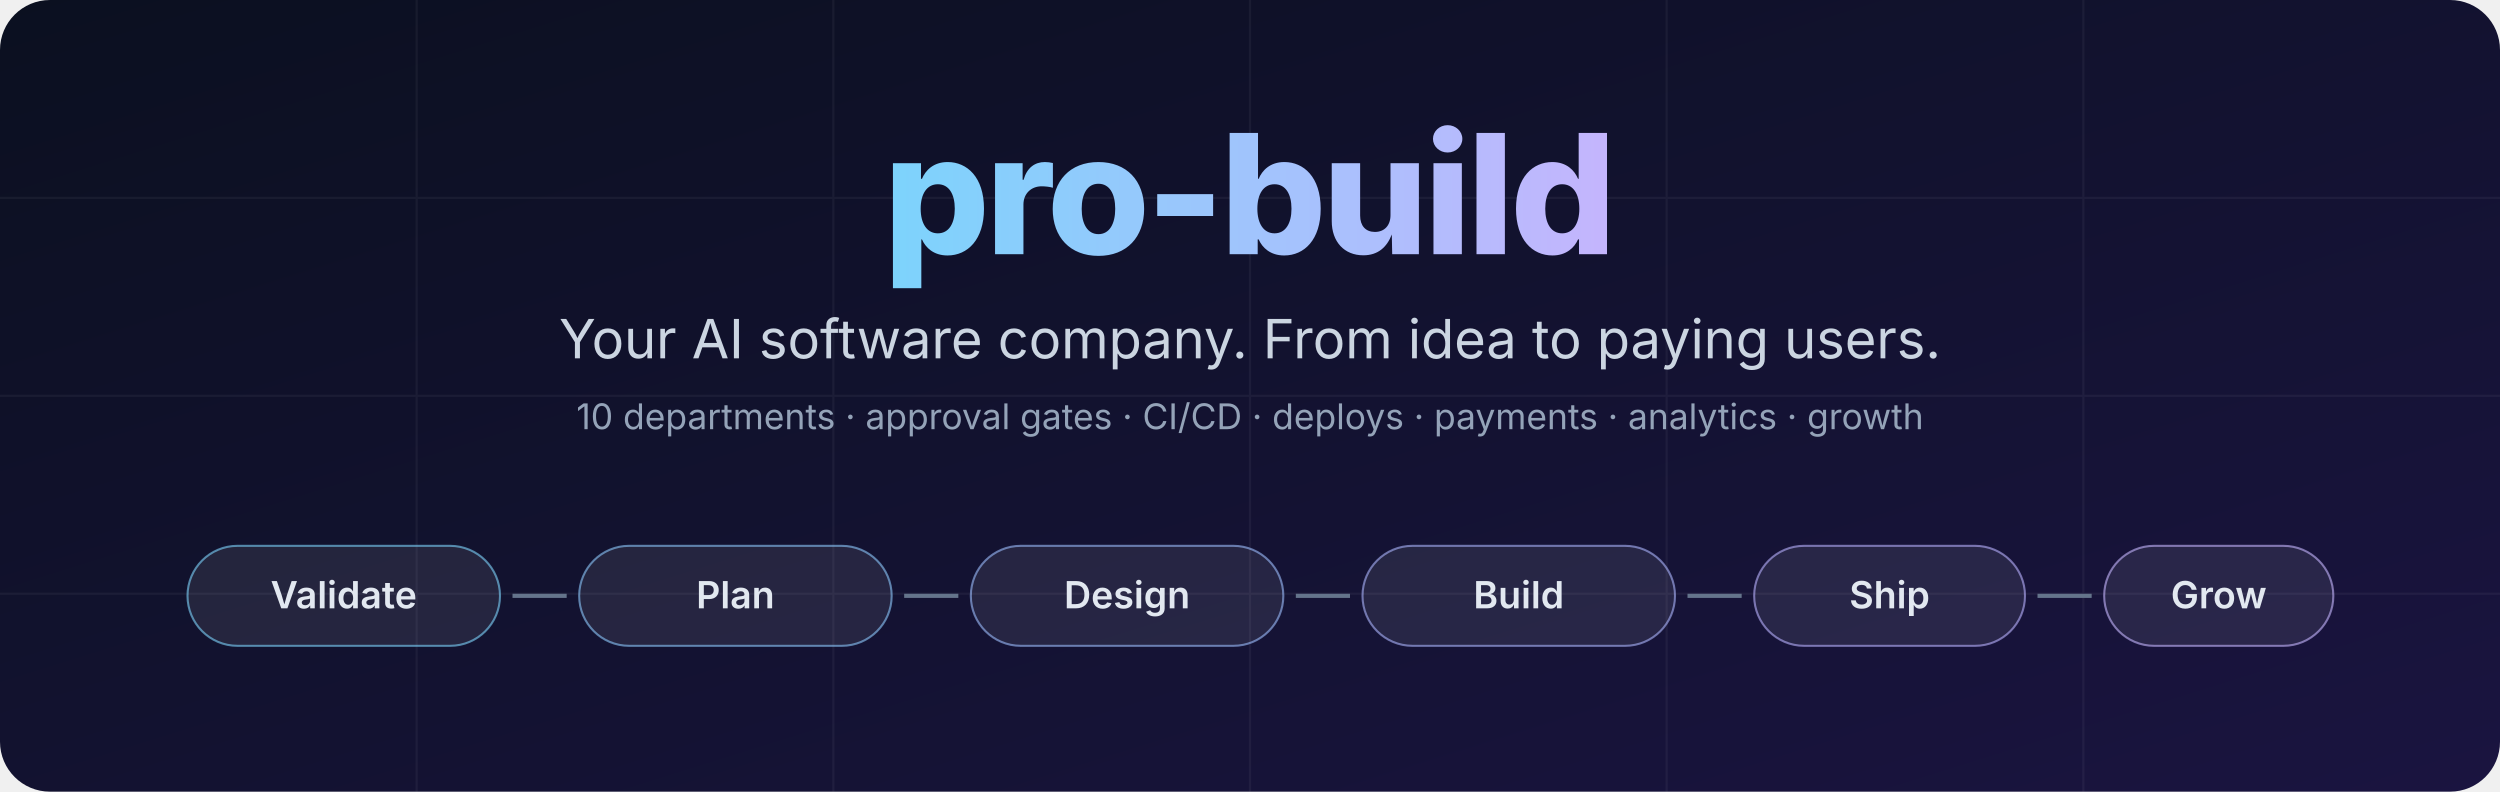
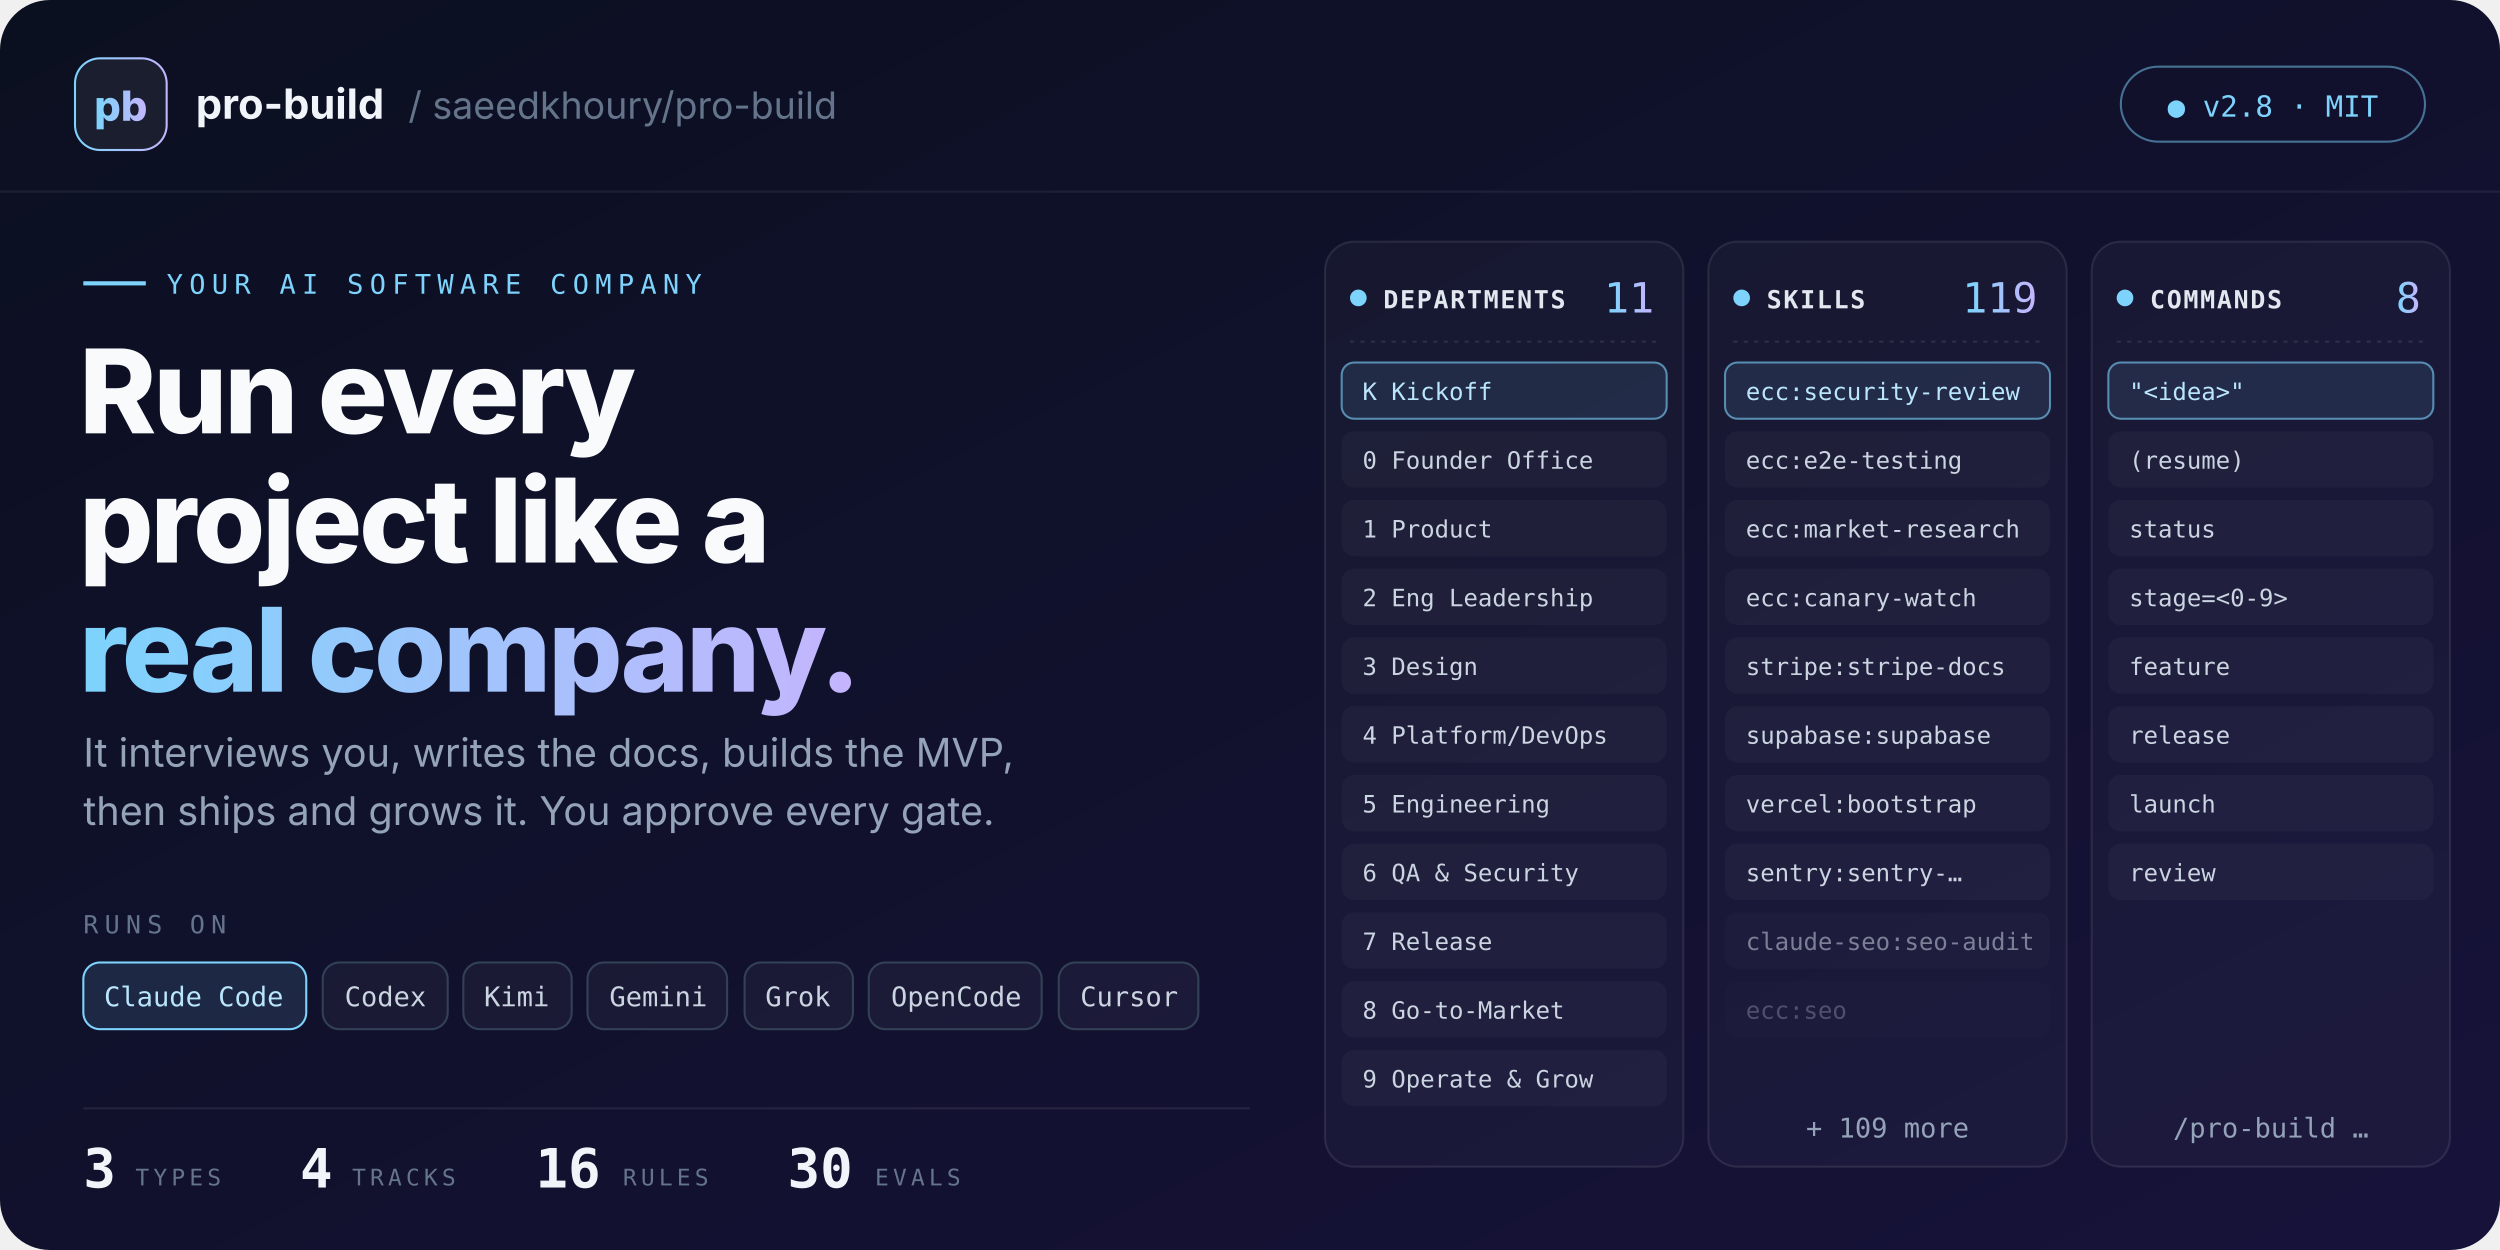
- <svg xmlns="http://www.w3.org/2000/svg" width="1200" height="380" viewBox="0 0 1200 380" role="img" aria-labelledby="t d">
+ <svg xmlns="http://www.w3.org/2000/svg" width="1200" height="600" viewBox="0 0 1200 600" role="img" aria-labelledby="t d">
  <defs>
    <linearGradient id="bg" x1="0" y1="0" x2="1" y2="1">
      <stop offset="0" stop-color="#0b1020" />
-       <stop offset="1" stop-color="#1a1440" />
+       <stop offset="1" stop-color="#17123a" />
    </linearGradient>
-     <linearGradient id="accent" x1="0" y1="0" x2="1" y2="0">
+     <linearGradient id="ac" x1="0" y1="0" x2="1" y2="0">
      <stop offset="0" stop-color="#7dd3fc" />
      <stop offset="1" stop-color="#c4b5fd" />
    </linearGradient>
  </defs>
-   <rect width="1200" height="380" rx="24" fill="url(#bg)" />
-   <g fill="none" stroke="#ffffff" stroke-opacity="0.05">
-     <path d="M0 95H1200M0 190H1200M0 285H1200M200 0V380M400 0V380M600 0V380M800 0V380M1000 0V380" />
+   <rect width="1200" height="600" rx="24" fill="url(#bg)" />
+   <rect x="36" y="28" width="44" height="44" rx="12" fill="#ffffff" fill-opacity="0.06" stroke="url(#ac)" />
+   <text x="58" y="58" text-anchor="middle" font-family="Inter, -apple-system, Segoe UI, Helvetica, Arial, sans-serif" font-size="20" font-weight="800" fill="url(#ac)">pb</text>
+   <text x="94" y="57" font-family="Inter, -apple-system, Segoe UI, Helvetica, Arial, sans-serif" font-size="20" font-weight="700" fill="#f1f5f9">pro-build</text>
+   <text x="196" y="57" font-family="Inter, -apple-system, Segoe UI, Helvetica, Arial, sans-serif" font-size="18" fill="#64748b">/  saeedkhoury/pro-build</text>
+   <rect x="1018" y="32" width="146" height="36" rx="18" fill="none" stroke="#7dd3fc" stroke-opacity="0.5" />
+   <text x="1091" y="56" text-anchor="middle" font-family="JetBrains Mono, SFMono-Regular, Menlo, Consolas, monospace" font-size="14" fill="#7dd3fc">● v2.8 · MIT</text>
+   <path d="M0 92H1200" stroke="#ffffff" stroke-opacity="0.07" />
+   <path d="M40 136H70" stroke="#7dd3fc" stroke-width="2" />
+   <text x="80" y="141" font-family="JetBrains Mono, SFMono-Regular, Menlo, Consolas, monospace" font-size="13" letter-spacing="3" fill="#7dd3fc">YOUR AI SOFTWARE COMPANY</text>
+   <text x="38" y="208" font-family="Inter, -apple-system, Segoe UI, Helvetica, Arial, sans-serif" font-size="56" font-weight="800" letter-spacing="-1.5" fill="#f8fafc">Run every</text>
+   <text x="38" y="270" font-family="Inter, -apple-system, Segoe UI, Helvetica, Arial, sans-serif" font-size="56" font-weight="800" letter-spacing="-1.5" fill="#f8fafc">project like a</text>
+   <text x="38" y="332" font-family="Inter, -apple-system, Segoe UI, Helvetica, Arial, sans-serif" font-size="56" font-weight="800" letter-spacing="-1.5" fill="url(#ac)">real company.</text>
+   <text x="40" y="368" font-family="Inter, -apple-system, Segoe UI, Helvetica, Arial, sans-serif" font-size="19" fill="#94a3b8">It interviews you, writes the docs, builds the MVP,</text>
+   <text x="40" y="396" font-family="Inter, -apple-system, Segoe UI, Helvetica, Arial, sans-serif" font-size="19" fill="#94a3b8">then ships and grows it. You approve every gate.</text>
+   <text x="40" y="448" font-family="JetBrains Mono, SFMono-Regular, Menlo, Consolas, monospace" font-size="12" letter-spacing="3" fill="#64748b">RUNS ON</text>
+   <rect x="40" y="462" width="107" height="32" rx="8" fill="#7dd3fc" fill-opacity="0.12" stroke="#7dd3fc" />
+   <text x="93" y="483" text-anchor="middle" font-family="JetBrains Mono, SFMono-Regular, Menlo, Consolas, monospace" font-size="13" fill="#bae6fd">Claude Code</text>
+   <rect x="154.9" y="462" width="60" height="32" rx="8" fill="#ffffff" fill-opacity="0.04" stroke="#334155" />
+   <text x="185" y="483" text-anchor="middle" font-family="JetBrains Mono, SFMono-Regular, Menlo, Consolas, monospace" font-size="13" fill="#cbd5e1">Codex</text>
+   <rect x="222.4" y="462" width="52" height="32" rx="8" fill="#ffffff" fill-opacity="0.04" stroke="#334155" />
+   <text x="248" y="483" text-anchor="middle" font-family="JetBrains Mono, SFMono-Regular, Menlo, Consolas, monospace" font-size="13" fill="#cbd5e1">Kimi</text>
+   <rect x="282.0" y="462" width="67" height="32" rx="8" fill="#ffffff" fill-opacity="0.04" stroke="#334155" />
+   <text x="316" y="483" text-anchor="middle" font-family="JetBrains Mono, SFMono-Regular, Menlo, Consolas, monospace" font-size="13" fill="#cbd5e1">Gemini</text>
+   <rect x="357.4" y="462" width="52" height="32" rx="8" fill="#ffffff" fill-opacity="0.04" stroke="#334155" />
+   <text x="383" y="483" text-anchor="middle" font-family="JetBrains Mono, SFMono-Regular, Menlo, Consolas, monospace" font-size="13" fill="#cbd5e1">Grok</text>
+   <rect x="417.0" y="462" width="83" height="32" rx="8" fill="#ffffff" fill-opacity="0.04" stroke="#334155" />
+   <text x="459" y="483" text-anchor="middle" font-family="JetBrains Mono, SFMono-Regular, Menlo, Consolas, monospace" font-size="13" fill="#cbd5e1">OpenCode</text>
+   <rect x="508.2" y="462" width="67" height="32" rx="8" fill="#ffffff" fill-opacity="0.04" stroke="#334155" />
+   <text x="542" y="483" text-anchor="middle" font-family="JetBrains Mono, SFMono-Regular, Menlo, Consolas, monospace" font-size="13" fill="#cbd5e1">Cursor</text>
+   <rect x="636" y="116" width="172" height="444" rx="14" fill="#ffffff" fill-opacity="0.03" stroke="#ffffff" stroke-opacity="0.09" />
+   <circle cx="652" cy="143" r="4" fill="#7dd3fc" />
+   <text x="664" y="148" font-family="JetBrains Mono, SFMono-Regular, Menlo, Consolas, monospace" font-size="12" font-weight="700" letter-spacing="0.8" fill="#e2e8f0">DEPARTMENTS</text>
+   <text x="794" y="150" text-anchor="end" font-family="JetBrains Mono, SFMono-Regular, Menlo, Consolas, monospace" font-size="20" fill="url(#ac)">11</text>
+   <path d="M648 164H796" stroke="#ffffff" stroke-opacity="0.1" stroke-dasharray="2 3" />
+   <g opacity="1">
+     <rect x="644" y="174" width="156" height="27" rx="6" fill="#7dd3fc" fill-opacity="0.1" stroke="#7dd3fc" stroke-opacity="0.6" />
+     <text x="654" y="192" font-family="JetBrains Mono, SFMono-Regular, Menlo, Consolas, monospace" font-size="11.5" fill="#bae6fd">K  Kickoff</text>
  </g>
-   <text x="600" y="122" text-anchor="middle" font-family="Inter, -apple-system, Segoe UI, Helvetica, Arial, sans-serif" font-size="80" font-weight="800" fill="url(#accent)" letter-spacing="-2">pro-build</text>
-   <text x="600" y="172" text-anchor="middle" font-family="Inter, -apple-system, Segoe UI, Helvetica, Arial, sans-serif" font-size="26" fill="#cbd5e1">Your AI software company. From idea to paying users.</text>
-   <text x="600" y="206" text-anchor="middle" font-family="Inter, -apple-system, Segoe UI, Helvetica, Arial, sans-serif" font-size="17" fill="#94a3b8">10 departments · approval gates · CI/CD · deploys · payments · analytics · growth</text>
-   <g font-family="Inter, -apple-system, Segoe UI, Helvetica, Arial, sans-serif" font-size="18" font-weight="600" text-anchor="middle">
-     <rect x="90" y="262" width="150" height="48" rx="24" fill="#ffffff" fill-opacity="0.08" stroke="#7dd3fc" stroke-opacity="0.6" />
-     <text x="165" y="292" fill="#e2e8f0">Validate</text>
-     <path d="M246 286H272" stroke="#64748b" stroke-width="2" />
-     <rect x="278" y="262" width="150" height="48" rx="24" fill="#ffffff" fill-opacity="0.08" stroke="#8cc8fc" stroke-opacity="0.6" />
-     <text x="353" y="292" fill="#e2e8f0">Plan</text>
-     <path d="M434 286H460" stroke="#64748b" stroke-width="2" />
-     <rect x="466" y="262" width="150" height="48" rx="24" fill="#ffffff" fill-opacity="0.08" stroke="#9bbcfc" stroke-opacity="0.6" />
-     <text x="541" y="292" fill="#e2e8f0">Design</text>
-     <path d="M622 286H648" stroke="#64748b" stroke-width="2" />
-     <rect x="654" y="262" width="150" height="48" rx="24" fill="#ffffff" fill-opacity="0.08" stroke="#aab4fc" stroke-opacity="0.6" />
-     <text x="729" y="292" fill="#e2e8f0">Build</text>
-     <path d="M810 286H836" stroke="#64748b" stroke-width="2" />
-     <rect x="842" y="262" width="130" height="48" rx="24" fill="#ffffff" fill-opacity="0.08" stroke="#b8b0fd" stroke-opacity="0.6" />
-     <text x="907" y="292" fill="#e2e8f0">Ship</text>
-     <path d="M978 286H1004" stroke="#64748b" stroke-width="2" />
-     <rect x="1010" y="262" width="110" height="48" rx="24" fill="#ffffff" fill-opacity="0.08" stroke="#c4b5fd" stroke-opacity="0.6" />
-     <text x="1065" y="292" fill="#e2e8f0">Grow</text>
+   <g opacity="1">
+     <rect x="644" y="207" width="156" height="27" rx="6" fill="#ffffff" fill-opacity="0.035" stroke="none" stroke-opacity="0.6" />
+     <text x="654" y="225" font-family="JetBrains Mono, SFMono-Regular, Menlo, Consolas, monospace" font-size="11.5" fill="#cbd5e1">0  Founder Office</text>
  </g>
+   <g opacity="1">
+     <rect x="644" y="240" width="156" height="27" rx="6" fill="#ffffff" fill-opacity="0.035" stroke="none" stroke-opacity="0.6" />
+     <text x="654" y="258" font-family="JetBrains Mono, SFMono-Regular, Menlo, Consolas, monospace" font-size="11.5" fill="#cbd5e1">1  Product</text>
+   </g>
+   <g opacity="1">
+     <rect x="644" y="273" width="156" height="27" rx="6" fill="#ffffff" fill-opacity="0.035" stroke="none" stroke-opacity="0.6" />
+     <text x="654" y="291" font-family="JetBrains Mono, SFMono-Regular, Menlo, Consolas, monospace" font-size="11.5" fill="#cbd5e1">2  Eng Leadership</text>
+   </g>
+   <g opacity="1">
+     <rect x="644" y="306" width="156" height="27" rx="6" fill="#ffffff" fill-opacity="0.035" stroke="none" stroke-opacity="0.6" />
+     <text x="654" y="324" font-family="JetBrains Mono, SFMono-Regular, Menlo, Consolas, monospace" font-size="11.5" fill="#cbd5e1">3  Design</text>
+   </g>
+   <g opacity="1">
+     <rect x="644" y="339" width="156" height="27" rx="6" fill="#ffffff" fill-opacity="0.035" stroke="none" stroke-opacity="0.6" />
+     <text x="654" y="357" font-family="JetBrains Mono, SFMono-Regular, Menlo, Consolas, monospace" font-size="11.5" fill="#cbd5e1">4  Platform/DevOps</text>
+   </g>
+   <g opacity="1">
+     <rect x="644" y="372" width="156" height="27" rx="6" fill="#ffffff" fill-opacity="0.035" stroke="none" stroke-opacity="0.6" />
+     <text x="654" y="390" font-family="JetBrains Mono, SFMono-Regular, Menlo, Consolas, monospace" font-size="11.5" fill="#cbd5e1">5  Engineering</text>
+   </g>
+   <g opacity="1">
+     <rect x="644" y="405" width="156" height="27" rx="6" fill="#ffffff" fill-opacity="0.035" stroke="none" stroke-opacity="0.6" />
+     <text x="654" y="423" font-family="JetBrains Mono, SFMono-Regular, Menlo, Consolas, monospace" font-size="11.5" fill="#cbd5e1">6  QA &amp; Security</text>
+   </g>
+   <g opacity="1">
+     <rect x="644" y="438" width="156" height="27" rx="6" fill="#ffffff" fill-opacity="0.035" stroke="none" stroke-opacity="0.6" />
+     <text x="654" y="456" font-family="JetBrains Mono, SFMono-Regular, Menlo, Consolas, monospace" font-size="11.5" fill="#cbd5e1">7  Release</text>
+   </g>
+   <g opacity="1">
+     <rect x="644" y="471" width="156" height="27" rx="6" fill="#ffffff" fill-opacity="0.035" stroke="none" stroke-opacity="0.6" />
+     <text x="654" y="489" font-family="JetBrains Mono, SFMono-Regular, Menlo, Consolas, monospace" font-size="11.5" fill="#cbd5e1">8  Go-to-Market</text>
+   </g>
+   <g opacity="1">
+     <rect x="644" y="504" width="156" height="27" rx="6" fill="#ffffff" fill-opacity="0.035" stroke="none" stroke-opacity="0.6" />
+     <text x="654" y="522" font-family="JetBrains Mono, SFMono-Regular, Menlo, Consolas, monospace" font-size="11.5" fill="#cbd5e1">9  Operate &amp; Grow</text>
+   </g>
+   <rect x="820" y="116" width="172" height="444" rx="14" fill="#ffffff" fill-opacity="0.03" stroke="#ffffff" stroke-opacity="0.09" />
+   <circle cx="836" cy="143" r="4" fill="#7dd3fc" />
+   <text x="848" y="148" font-family="JetBrains Mono, SFMono-Regular, Menlo, Consolas, monospace" font-size="12" font-weight="700" letter-spacing="0.8" fill="#e2e8f0">SKILLS</text>
+   <text x="978" y="150" text-anchor="end" font-family="JetBrains Mono, SFMono-Regular, Menlo, Consolas, monospace" font-size="20" fill="url(#ac)">119</text>
+   <path d="M832 164H980" stroke="#ffffff" stroke-opacity="0.1" stroke-dasharray="2 3" />
+   <g opacity="1">
+     <rect x="828" y="174" width="156" height="27" rx="6" fill="#7dd3fc" fill-opacity="0.1" stroke="#7dd3fc" stroke-opacity="0.6" />
+     <text x="838" y="192" font-family="JetBrains Mono, SFMono-Regular, Menlo, Consolas, monospace" font-size="11.5" fill="#bae6fd">ecc:security-review</text>
+   </g>
+   <g opacity="1">
+     <rect x="828" y="207" width="156" height="27" rx="6" fill="#ffffff" fill-opacity="0.035" stroke="none" stroke-opacity="0.6" />
+     <text x="838" y="225" font-family="JetBrains Mono, SFMono-Regular, Menlo, Consolas, monospace" font-size="11.5" fill="#cbd5e1">ecc:e2e-testing</text>
+   </g>
+   <g opacity="1">
+     <rect x="828" y="240" width="156" height="27" rx="6" fill="#ffffff" fill-opacity="0.035" stroke="none" stroke-opacity="0.6" />
+     <text x="838" y="258" font-family="JetBrains Mono, SFMono-Regular, Menlo, Consolas, monospace" font-size="11.5" fill="#cbd5e1">ecc:market-research</text>
+   </g>
+   <g opacity="1">
+     <rect x="828" y="273" width="156" height="27" rx="6" fill="#ffffff" fill-opacity="0.035" stroke="none" stroke-opacity="0.6" />
+     <text x="838" y="291" font-family="JetBrains Mono, SFMono-Regular, Menlo, Consolas, monospace" font-size="11.5" fill="#cbd5e1">ecc:canary-watch</text>
+   </g>
+   <g opacity="1">
+     <rect x="828" y="306" width="156" height="27" rx="6" fill="#ffffff" fill-opacity="0.035" stroke="none" stroke-opacity="0.6" />
+     <text x="838" y="324" font-family="JetBrains Mono, SFMono-Regular, Menlo, Consolas, monospace" font-size="11.5" fill="#cbd5e1">stripe:stripe-docs</text>
+   </g>
+   <g opacity="1">
+     <rect x="828" y="339" width="156" height="27" rx="6" fill="#ffffff" fill-opacity="0.035" stroke="none" stroke-opacity="0.6" />
+     <text x="838" y="357" font-family="JetBrains Mono, SFMono-Regular, Menlo, Consolas, monospace" font-size="11.5" fill="#cbd5e1">supabase:supabase</text>
+   </g>
+   <g opacity="1">
+     <rect x="828" y="372" width="156" height="27" rx="6" fill="#ffffff" fill-opacity="0.035" stroke="none" stroke-opacity="0.6" />
+     <text x="838" y="390" font-family="JetBrains Mono, SFMono-Regular, Menlo, Consolas, monospace" font-size="11.5" fill="#cbd5e1">vercel:bootstrap</text>
+   </g>
+   <g opacity="1">
+     <rect x="828" y="405" width="156" height="27" rx="6" fill="#ffffff" fill-opacity="0.035" stroke="none" stroke-opacity="0.6" />
+     <text x="838" y="423" font-family="JetBrains Mono, SFMono-Regular, Menlo, Consolas, monospace" font-size="11.5" fill="#cbd5e1">sentry:sentry-…</text>
+   </g>
+   <g opacity="0.55">
+     <rect x="828" y="438" width="156" height="27" rx="6" fill="#ffffff" fill-opacity="0.035" stroke="none" stroke-opacity="0.6" />
+     <text x="838" y="456" font-family="JetBrains Mono, SFMono-Regular, Menlo, Consolas, monospace" font-size="11.5" fill="#cbd5e1">claude-seo:seo-audit</text>
+   </g>
+   <g opacity="0.3">
+     <rect x="828" y="471" width="156" height="27" rx="6" fill="#ffffff" fill-opacity="0.035" stroke="none" stroke-opacity="0.6" />
+     <text x="838" y="489" font-family="JetBrains Mono, SFMono-Regular, Menlo, Consolas, monospace" font-size="11.5" fill="#cbd5e1">ecc:seo</text>
+   </g>
+   <text x="906.0" y="546" text-anchor="middle" font-family="JetBrains Mono, SFMono-Regular, Menlo, Consolas, monospace" font-size="13" fill="#94a3b8">+ 109 more</text>
+   <rect x="1004" y="116" width="172" height="444" rx="14" fill="#ffffff" fill-opacity="0.03" stroke="#ffffff" stroke-opacity="0.09" />
+   <circle cx="1020" cy="143" r="4" fill="#7dd3fc" />
+   <text x="1032" y="148" font-family="JetBrains Mono, SFMono-Regular, Menlo, Consolas, monospace" font-size="12" font-weight="700" letter-spacing="0.8" fill="#e2e8f0">COMMANDS</text>
+   <text x="1162" y="150" text-anchor="end" font-family="JetBrains Mono, SFMono-Regular, Menlo, Consolas, monospace" font-size="20" fill="url(#ac)">8</text>
+   <path d="M1016 164H1164" stroke="#ffffff" stroke-opacity="0.1" stroke-dasharray="2 3" />
+   <g opacity="1">
+     <rect x="1012" y="174" width="156" height="27" rx="6" fill="#7dd3fc" fill-opacity="0.1" stroke="#7dd3fc" stroke-opacity="0.6" />
+     <text x="1022" y="192" font-family="JetBrains Mono, SFMono-Regular, Menlo, Consolas, monospace" font-size="11.5" fill="#bae6fd">"&lt;idea&gt;"</text>
+   </g>
+   <g opacity="1">
+     <rect x="1012" y="207" width="156" height="27" rx="6" fill="#ffffff" fill-opacity="0.035" stroke="none" stroke-opacity="0.6" />
+     <text x="1022" y="225" font-family="JetBrains Mono, SFMono-Regular, Menlo, Consolas, monospace" font-size="11.5" fill="#cbd5e1">(resume)</text>
+   </g>
+   <g opacity="1">
+     <rect x="1012" y="240" width="156" height="27" rx="6" fill="#ffffff" fill-opacity="0.035" stroke="none" stroke-opacity="0.6" />
+     <text x="1022" y="258" font-family="JetBrains Mono, SFMono-Regular, Menlo, Consolas, monospace" font-size="11.5" fill="#cbd5e1">status</text>
+   </g>
+   <g opacity="1">
+     <rect x="1012" y="273" width="156" height="27" rx="6" fill="#ffffff" fill-opacity="0.035" stroke="none" stroke-opacity="0.6" />
+     <text x="1022" y="291" font-family="JetBrains Mono, SFMono-Regular, Menlo, Consolas, monospace" font-size="11.5" fill="#cbd5e1">stage=&lt;0-9&gt;</text>
+   </g>
+   <g opacity="1">
+     <rect x="1012" y="306" width="156" height="27" rx="6" fill="#ffffff" fill-opacity="0.035" stroke="none" stroke-opacity="0.6" />
+     <text x="1022" y="324" font-family="JetBrains Mono, SFMono-Regular, Menlo, Consolas, monospace" font-size="11.5" fill="#cbd5e1">feature</text>
+   </g>
+   <g opacity="1">
+     <rect x="1012" y="339" width="156" height="27" rx="6" fill="#ffffff" fill-opacity="0.035" stroke="none" stroke-opacity="0.6" />
+     <text x="1022" y="357" font-family="JetBrains Mono, SFMono-Regular, Menlo, Consolas, monospace" font-size="11.5" fill="#cbd5e1">release</text>
+   </g>
+   <g opacity="1">
+     <rect x="1012" y="372" width="156" height="27" rx="6" fill="#ffffff" fill-opacity="0.035" stroke="none" stroke-opacity="0.6" />
+     <text x="1022" y="390" font-family="JetBrains Mono, SFMono-Regular, Menlo, Consolas, monospace" font-size="11.5" fill="#cbd5e1">launch</text>
+   </g>
+   <g opacity="1">
+     <rect x="1012" y="405" width="156" height="27" rx="6" fill="#ffffff" fill-opacity="0.035" stroke="none" stroke-opacity="0.6" />
+     <text x="1022" y="423" font-family="JetBrains Mono, SFMono-Regular, Menlo, Consolas, monospace" font-size="11.5" fill="#cbd5e1">review</text>
+   </g>
+   <text x="1090.0" y="546" text-anchor="middle" font-family="JetBrains Mono, SFMono-Regular, Menlo, Consolas, monospace" font-size="13" fill="#94a3b8">/pro-build …</text>
+   <path d="M40 532H600" stroke="#ffffff" stroke-opacity="0.08" />
+   <text x="40" y="570" font-family="JetBrains Mono, SFMono-Regular, Menlo, Consolas, monospace" font-size="26" font-weight="700" fill="#f1f5f9">3</text>
+   <text x="65" y="569" font-family="JetBrains Mono, SFMono-Regular, Menlo, Consolas, monospace" font-size="11" letter-spacing="2" fill="#64748b">TYPES</text>
+   <text x="144" y="570" font-family="JetBrains Mono, SFMono-Regular, Menlo, Consolas, monospace" font-size="26" font-weight="700" fill="#f1f5f9">4</text>
+   <text x="169" y="569" font-family="JetBrains Mono, SFMono-Regular, Menlo, Consolas, monospace" font-size="11" letter-spacing="2" fill="#64748b">TRACKS</text>
+   <text x="257" y="570" font-family="JetBrains Mono, SFMono-Regular, Menlo, Consolas, monospace" font-size="26" font-weight="700" fill="#f1f5f9">16</text>
+   <text x="299" y="569" font-family="JetBrains Mono, SFMono-Regular, Menlo, Consolas, monospace" font-size="11" letter-spacing="2" fill="#64748b">RULES</text>
+   <text x="378" y="570" font-family="JetBrains Mono, SFMono-Regular, Menlo, Consolas, monospace" font-size="26" font-weight="700" fill="#f1f5f9">30</text>
+   <text x="420" y="569" font-family="JetBrains Mono, SFMono-Regular, Menlo, Consolas, monospace" font-size="11" letter-spacing="2" fill="#64748b">EVALS</text>
</svg>
